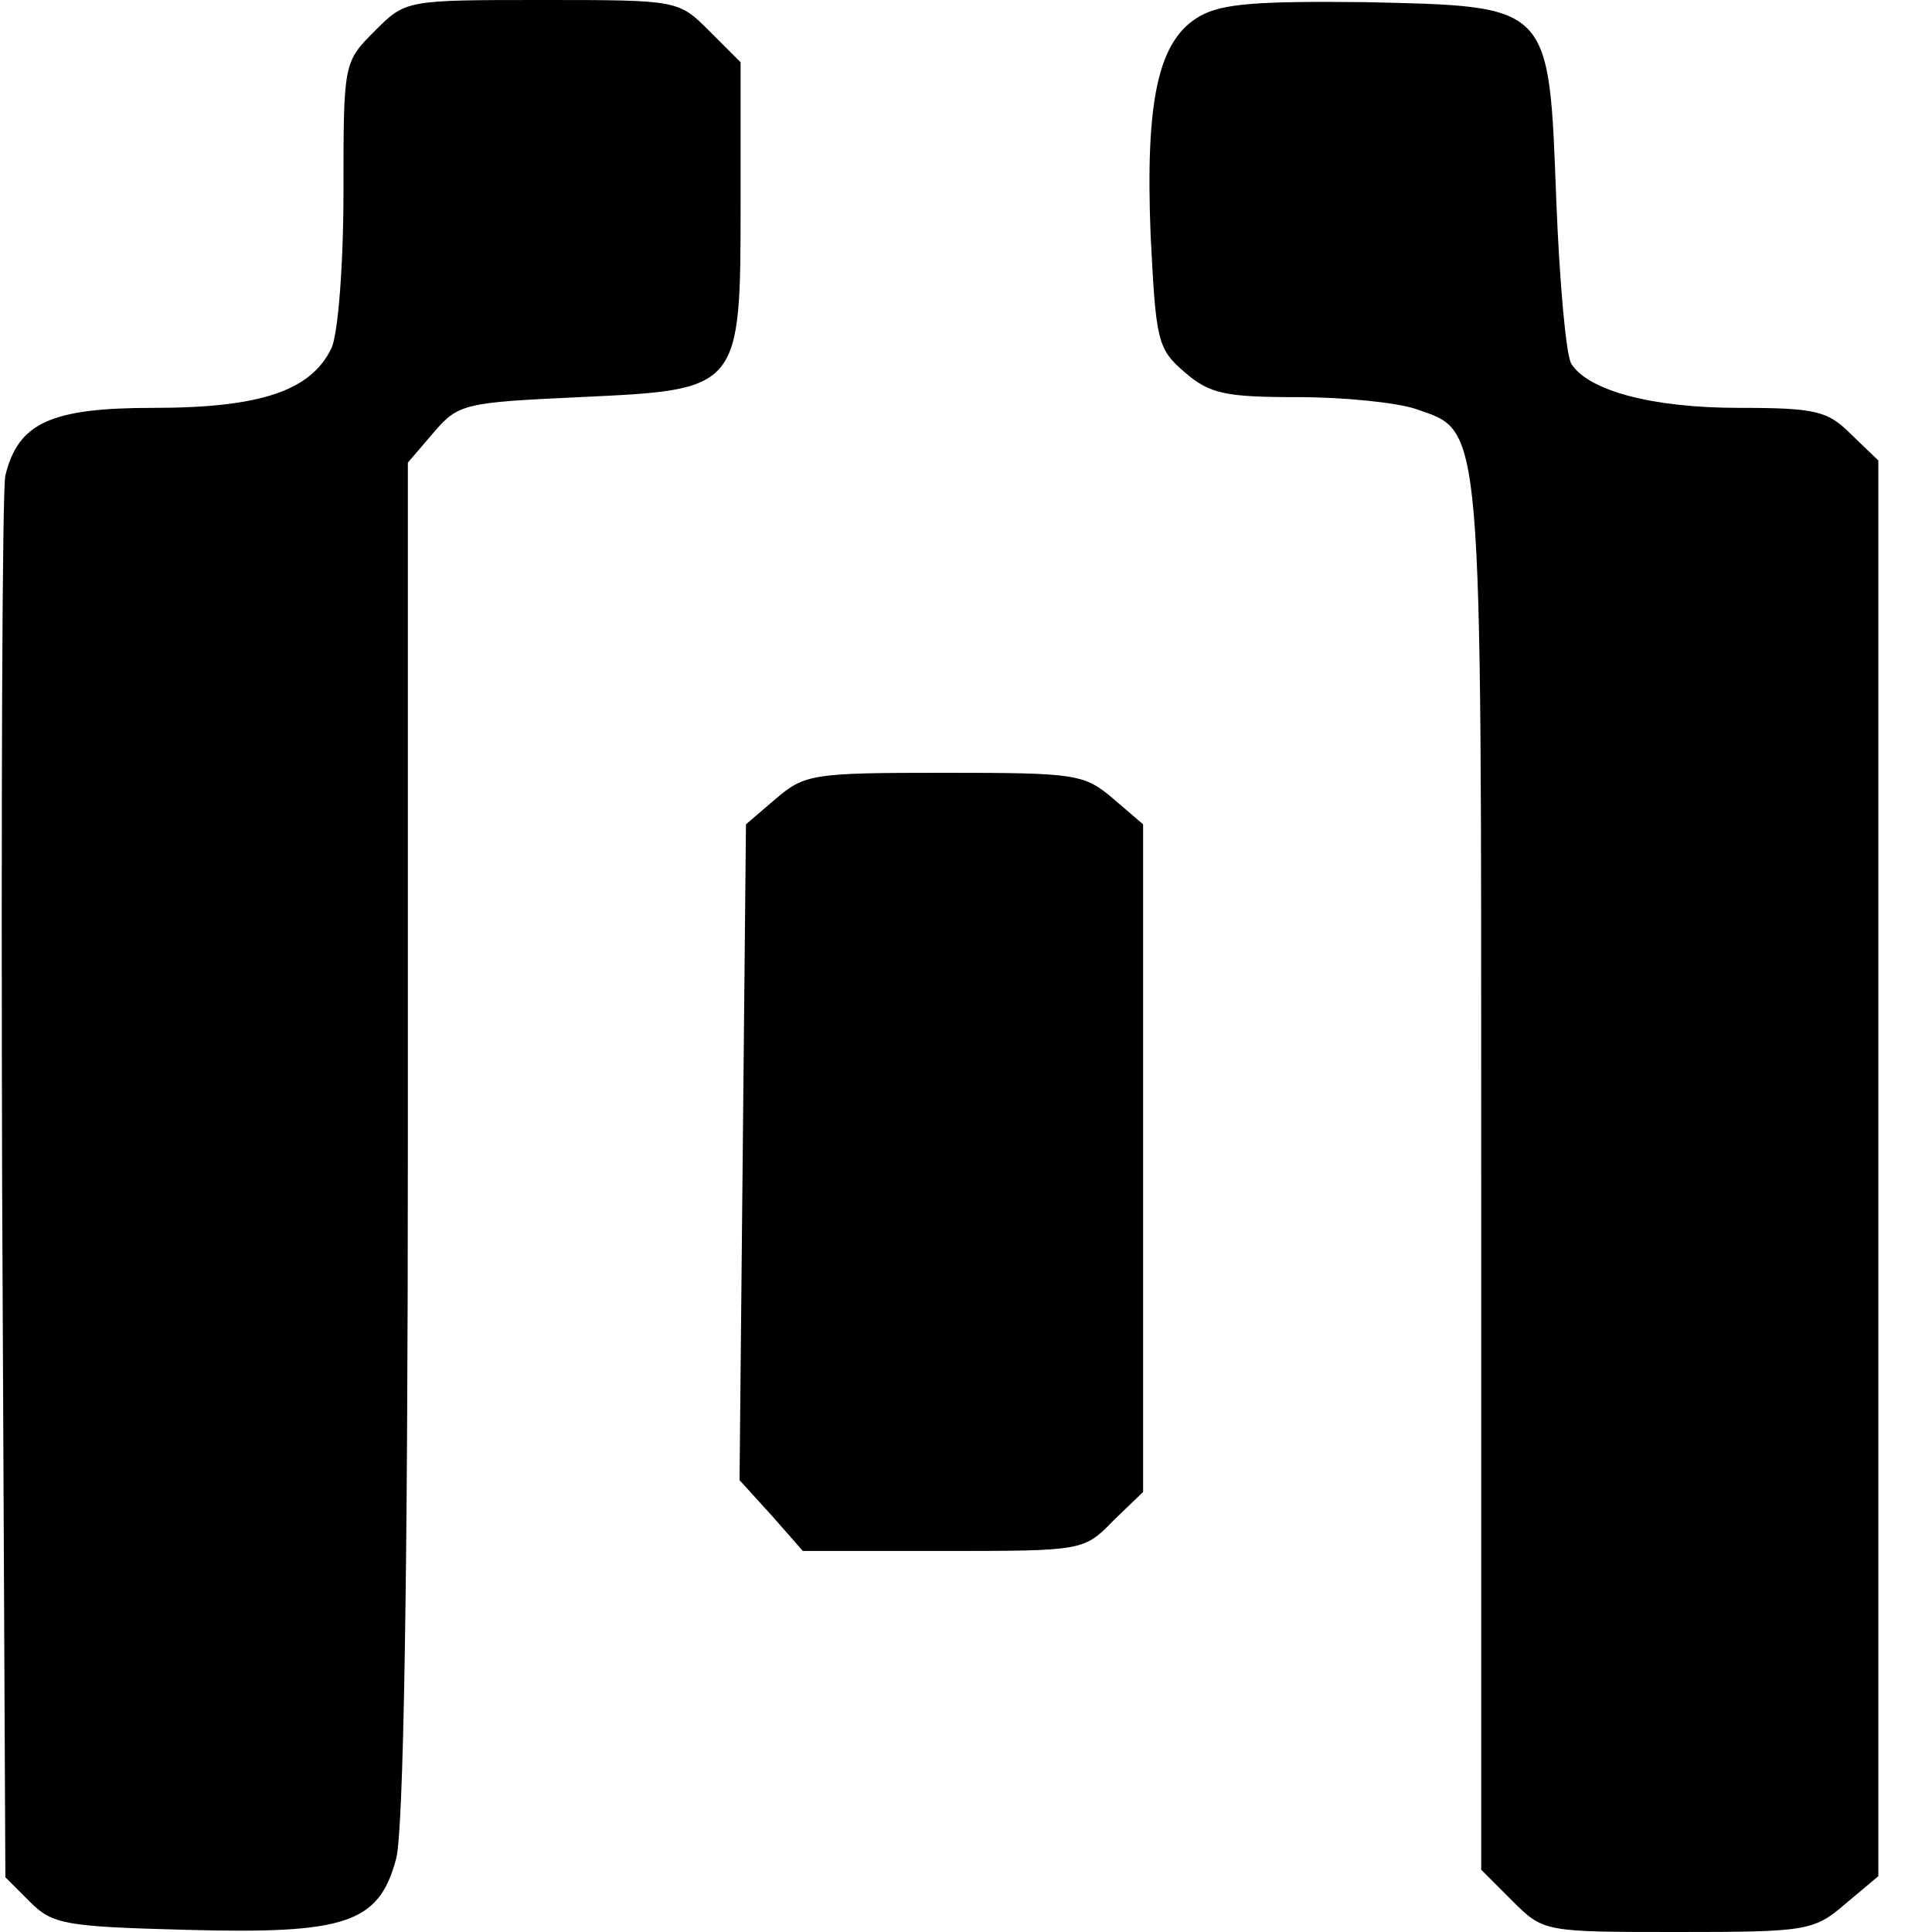
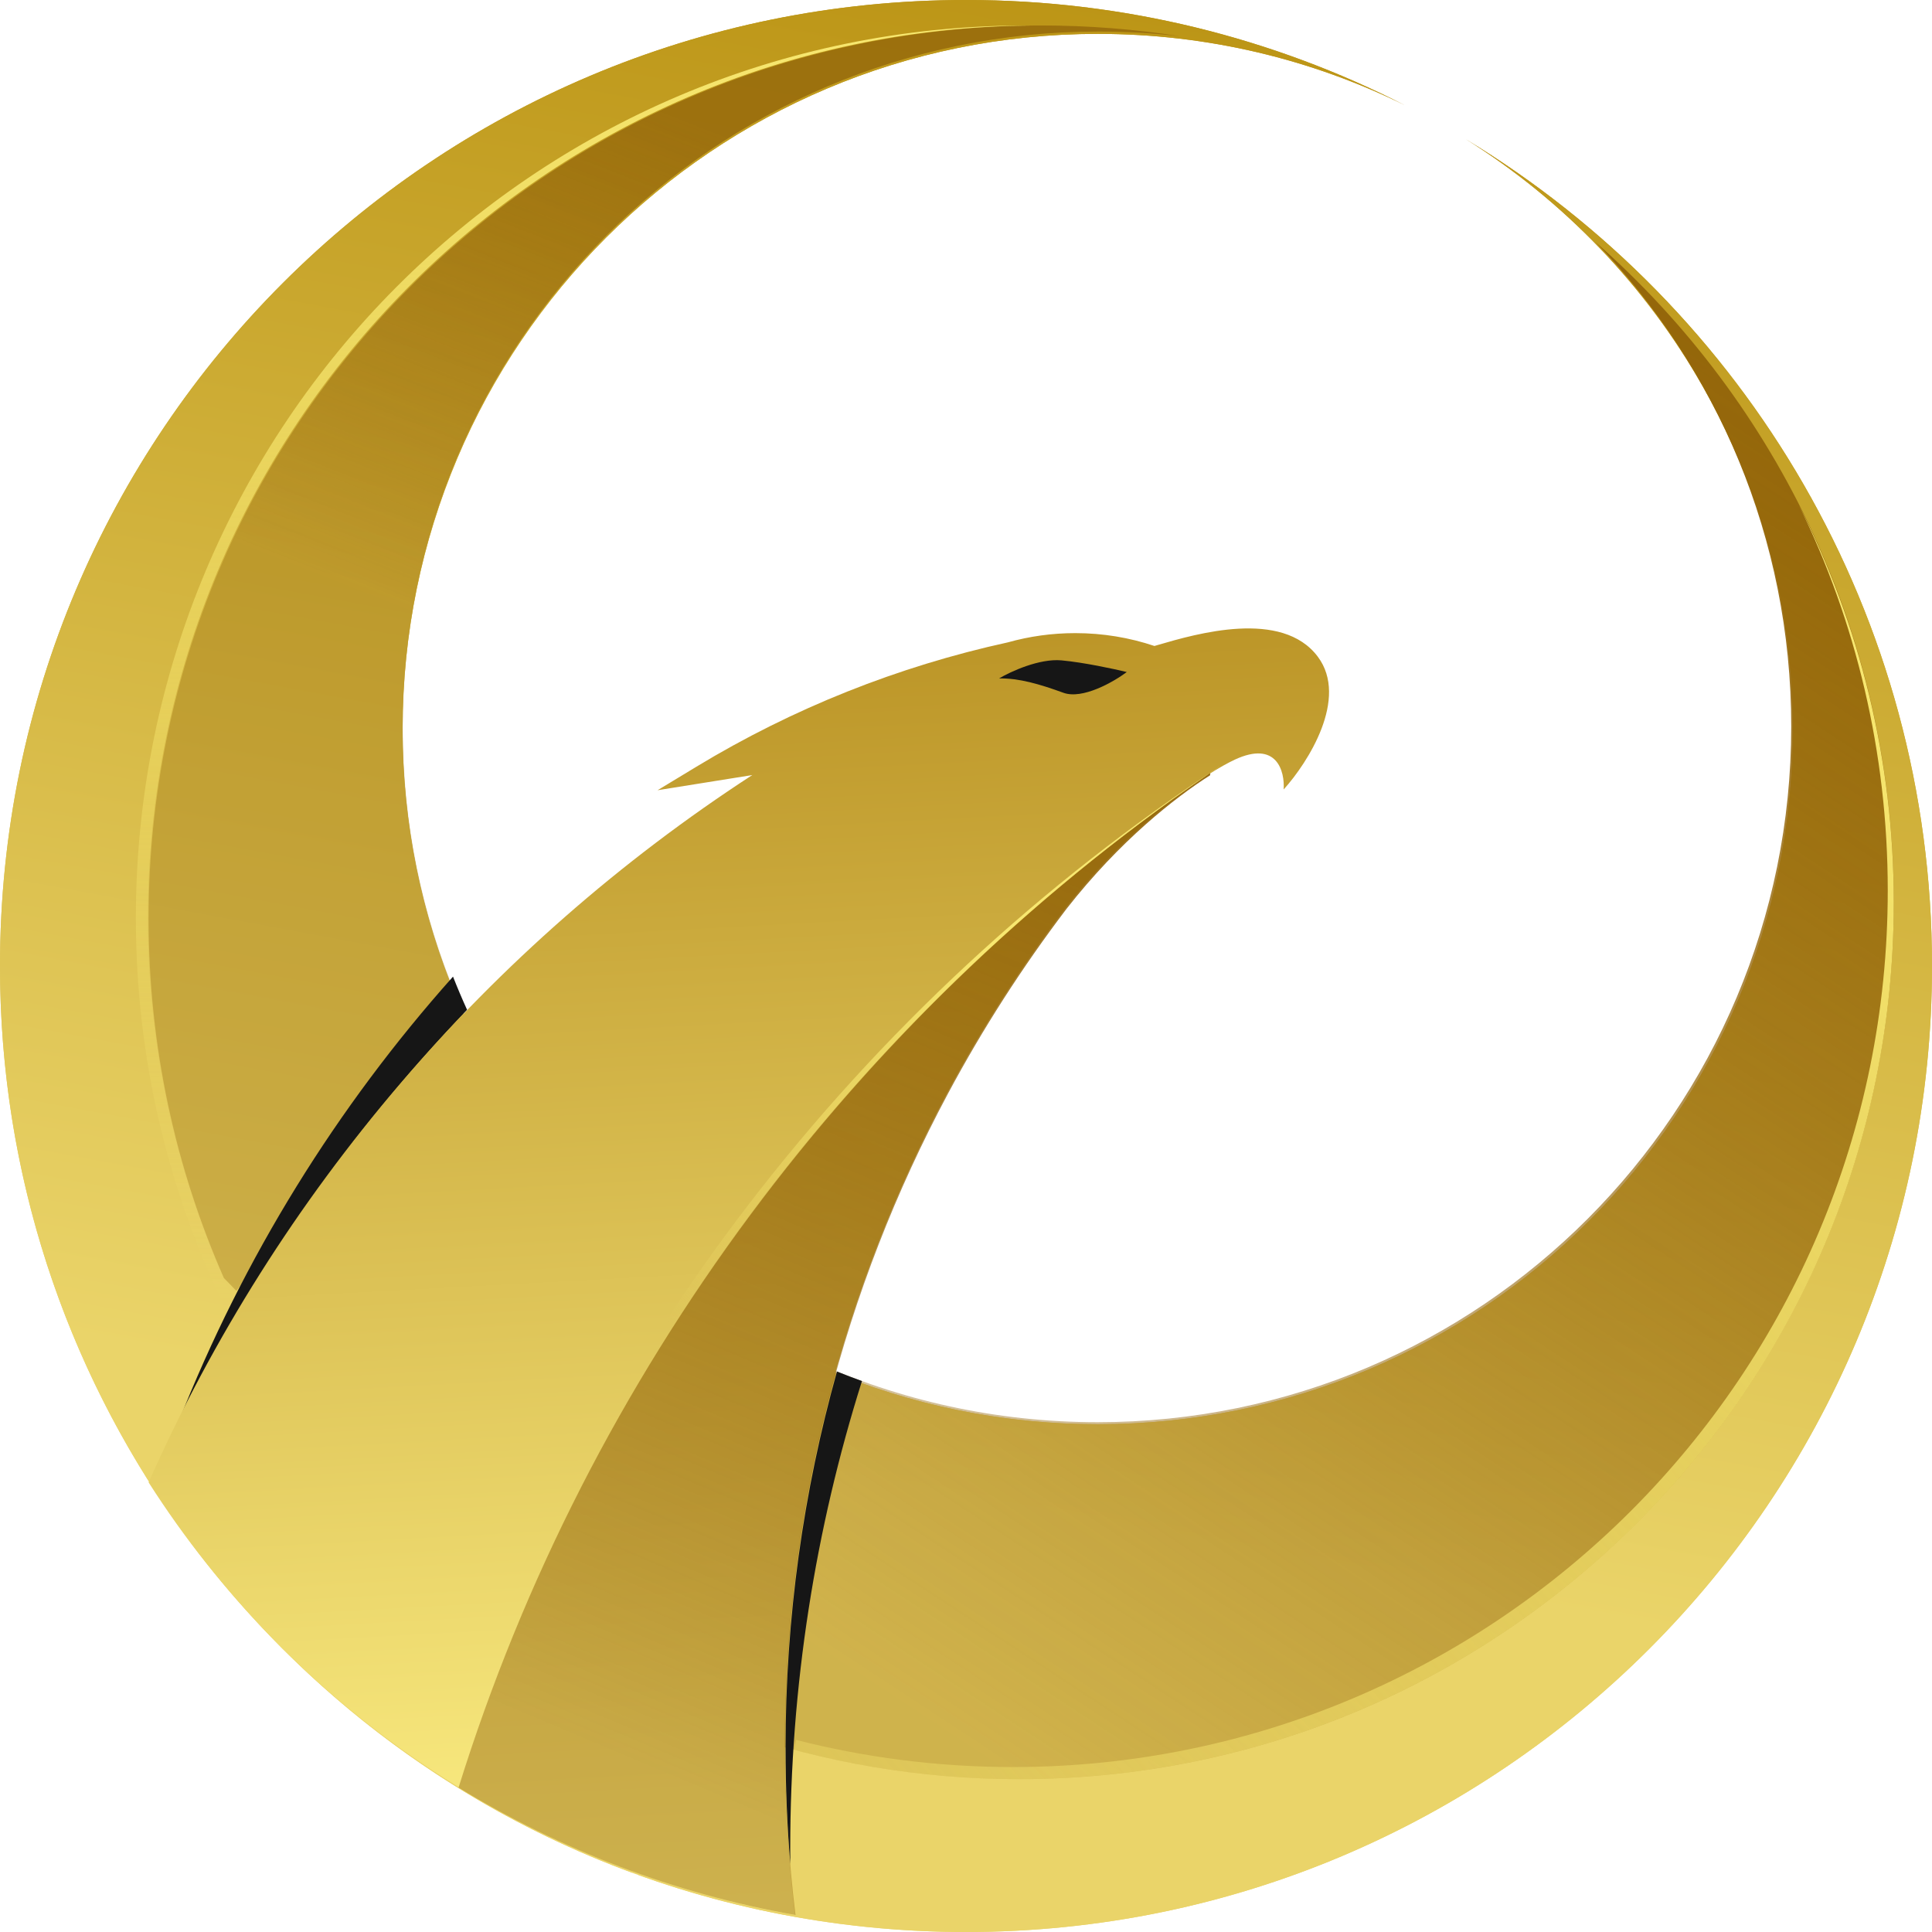
- <svg xmlns="http://www.w3.org/2000/svg" version="1.0" viewBox="0 0 180 180">
-   <path d="M34.9 2.9c-2.9 2.9-2.9 3-2.9 15 0 6.8-.5 13.1-1.1 14.5-1.9 4-6.6 5.6-16.6 5.6C4.7 38 1.7 39.4.5 44.3.2 45.5.1 75.4.2 110.7l.3 64.2 2.3 2.3c2.1 2.1 3.3 2.3 14.6 2.6 14.8.4 17.9-.6 19.5-6.6.7-2.4 1.1-26.2 1.1-66.9V43.1l2.4-2.8c2.3-2.7 2.9-2.8 13.6-3.3 15-.7 15-.6 15-18.2v-13l-2.9-2.9C63.2 0 63.2 0 50.5 0S37.8 0 34.9 2.9zM111.8 1.5c-3.9 2.2-5.1 7.8-4.6 20.4.5 9.8.6 10.6 3.2 12.8 2.3 2 3.8 2.3 10.5 2.3 4.3 0 9.2.5 11 1.1 6.3 2.2 6.1.3 6.1 71.4v64.7l2.9 2.9c2.9 2.9 3 2.9 15.4 2.9 12 0 12.7-.1 15.6-2.6l3.1-2.6V42.9l-2.5-2.4c-2.2-2.2-3.2-2.5-10.5-2.5-8.1 0-14-1.6-15.6-4.1-.5-.8-1.1-7.6-1.4-15.1C144.3.3 144.6.6 127.2.2c-9.8-.1-13.3.1-15.4 1.3zM72.3 74.4l-2.8 2.4-.3 30.6-.3 30.5 3 3.3 2.9 3.3h13.1c12.9 0 13.1 0 15.8-2.8l2.8-2.7V76.8l-2.8-2.4C101 72.1 100.2 72 88 72s-13 .1-15.7 2.4z" />
+ <svg xmlns="http://www.w3.org/2000/svg" width="455" height="455" viewBox="0 0 455 455" fill="none">
+   <path fill-rule="evenodd" clip-rule="evenodd" d="M455 227.5C455 353.145 353.145 455 227.5 455C200.411 455 174.428 450.265 150.333 441.579V294.569C179.182 319.992 217.055 335.414 258.53 335.414C348.949 335.414 422.248 262.115 422.248 171.696C422.248 113.097 391.462 61.688 345.181 32.762C411.007 72.627 455 144.926 455 227.5ZM148.909 293.3V441.06C61.992 409.064 0 325.522 0 227.5C0 101.855 101.855 0 227.5 0C264.71 0 299.833 8.933 330.842 24.772C309.035 14.019 284.488 7.977 258.53 7.977C168.11 7.977 94.811 81.277 94.811 171.696C94.811 219.954 115.691 263.336 148.909 293.3Z" fill="url(#paint0_linear_698_986)" />
+   <path fill-rule="evenodd" clip-rule="evenodd" d="M227.5 455C353.145 455 455 353.145 455 227.5C455 144.926 411.007 72.627 345.181 32.762C391.462 61.688 422.248 113.097 422.248 171.696C422.248 262.115 348.949 335.414 258.53 335.414C168.11 335.414 94.811 262.115 94.811 171.696C94.811 81.277 168.11 7.977 258.53 7.977C284.488 7.977 309.035 14.019 330.842 24.772C299.833 8.933 264.71 0 227.5 0C101.855 0 0 101.855 0 227.5C0 353.145 101.855 455 227.5 455Z" fill="url(#paint1_linear_698_986)" />
+   <path opacity="0.8" fill-rule="evenodd" clip-rule="evenodd" d="M52.721 300.967C41.326 275.066 35 246.428 35 216.311C35 100.159 129.099 6 245.177 6C256.343 6 267.305 6.871 278 8.55C271.674 7.807 265.238 7.426 258.713 7.426C168.212 7.426 94.847 80.838 94.847 171.397C94.847 193.869 99.364 215.284 107.54 234.784L55.661 304L52.721 300.967Z" fill="url(#paint2_linear_698_986)" />
+   <path fill-rule="evenodd" clip-rule="evenodd" d="M55.1 306.466C42.111 279.115 34.842 248.505 34.842 216.193C34.842 100.583 127.906 6.772 243 6.005C242.527 6.002 242.054 6 241.581 6C125.833 6 32 100.107 32 216.193C32 249.507 39.727 281.011 53.483 309L55.1 306.466Z" fill="url(#paint3_linear_698_986)" />
+   <path fill-rule="evenodd" clip-rule="evenodd" d="M240.011 419C353.776 419 446 326.507 446 212.41C446 150.453 418.805 94.865 375.733 57C404.277 86.501 421.85 126.738 421.85 171.092C421.85 261.582 348.706 334.939 258.479 334.939C234.561 334.939 211.844 329.784 191.371 320.522L183.753 347.61L174.519 391.065L173 407.822C194.008 415.067 216.552 419 240.011 419Z" fill="url(#paint4_linear_698_986)" />
+   <path fill-rule="evenodd" clip-rule="evenodd" d="M197.114 323C199.058 323.784 201.02 324.533 203 325.245C192.023 360.024 186.105 397.03 186.105 435.411C186.105 436.608 186.111 437.805 186.122 439C185.379 429.986 185 420.869 185 411.665C185 380.949 189.22 351.214 197.114 323Z" fill="#161616" />
+   <path fill-rule="evenodd" clip-rule="evenodd" d="M42 335C57.306 296.138 79.347 260.66 106.688 230C107.726 232.64 108.831 235.247 110 237.818C82.623 266.367 59.601 299.116 42 335Z" fill="#161616" />
+   <path fill-rule="evenodd" clip-rule="evenodd" d="M184.802 410.953C184.802 355.468 198.634 303.208 223.043 257.42L223.043 257.42C231.185 242.147 240.505 227.593 250.88 213.881C267.498 192.588 284.813 181.69 290.79 178.908C300.716 174.288 302.604 181.662 302.308 185.927C308.043 179.589 317.684 164.465 310.361 154.668C301.92 143.376 281.663 149.28 272.84 151.852C272.501 151.951 272.179 152.045 271.876 152.132C266.022 150.168 259.755 149.104 253.238 149.104C247.74 149.104 242.419 149.862 237.374 151.278C211.48 156.938 186.701 166.829 164.036 180.551L154.864 186.104L177.165 182.533C115.015 222.925 65.299 280.777 35 349.12C68.604 401.766 123.313 439.684 187.232 451C185.628 437.875 184.802 424.51 184.802 410.953Z" fill="url(#paint5_linear_698_986)" />
+   <path fill-rule="evenodd" clip-rule="evenodd" d="M285 182C201.777 239.013 138.57 322.853 108 420.967C131.894 435.582 158.698 445.946 187.347 451C185.738 437.883 184.91 424.527 184.91 410.978C184.91 355.529 198.781 303.302 223.261 257.544L223.261 257.544C231.427 242.279 240.774 227.734 251.18 214.029C263.8 197.918 276.819 187.762 285 182.573V182Z" fill="url(#paint6_linear_698_986)" />
+   <path fill-rule="evenodd" clip-rule="evenodd" d="M105 419.245C137.011 320.219 202.408 236.095 288 180C203.199 236.955 138.759 321.648 107.822 421C106.877 420.422 105.936 419.836 105 419.245Z" fill="url(#paint7_linear_698_986)" />
+   <path fill-rule="evenodd" clip-rule="evenodd" d="M187 412.111C203.905 416.605 221.663 419 239.979 419C353.761 419 446 326.576 446 212.566C446 178.884 437.95 147.087 423.672 119C437.062 146.381 444.579 177.168 444.579 209.715C444.579 323.726 352.34 416.15 238.557 416.15C220.934 416.15 203.828 413.932 187.501 409.761L187 412.111Z" fill="url(#paint8_linear_698_986)" />
+   <path d="M250.001 155.522C244.768 155.041 238.013 158.156 235.29 159.774C239.945 159.689 244.773 161.091 250.427 163.149C254.951 164.796 262.272 160.582 265.367 158.269C262.425 157.554 255.233 156.004 250.001 155.522Z" fill="#161616" />
+   <defs>
+     <linearGradient id="paint0_linear_698_986" x1="149.289" y1="-19.706" x2="84.983" y2="327.609" gradientUnits="userSpaceOnUse">
+       <stop stop-color="#BC9516" />
+       <stop offset="1" stop-color="#EAD469" />
+     </linearGradient>
+     <linearGradient id="paint1_linear_698_986" x1="149.289" y1="-19.706" x2="84.983" y2="327.609" gradientUnits="userSpaceOnUse">
+       <stop stop-color="#BC9516" />
+       <stop offset="1" stop-color="#EAD469" />
+     </linearGradient>
+     <linearGradient id="paint2_linear_698_986" x1="124.382" y1="13.591" x2="76.095" y2="136.087" gradientUnits="userSpaceOnUse">
+       <stop stop-color="#94660A" />
+       <stop offset="1" stop-color="#94660A" stop-opacity="0.4" />
+     </linearGradient>
+     <linearGradient id="paint3_linear_698_986" x1="137.5" y1="6" x2="137.5" y2="309" gradientUnits="userSpaceOnUse">
+       <stop stop-color="#F8E870" />
+       <stop offset="1" stop-color="#F8E870" stop-opacity="0" />
+     </linearGradient>
+     <linearGradient id="paint4_linear_698_986" x1="353.895" y1="45.711" x2="148.307" y2="359.003" gradientUnits="userSpaceOnUse">
+       <stop stop-color="#94660A" />
+       <stop offset="1" stop-color="#94660A" stop-opacity="0.3" />
+     </linearGradient>
+     <linearGradient id="paint5_linear_698_986" x1="149.271" y1="149.567" x2="165.599" y2="451.296" gradientUnits="userSpaceOnUse">
+       <stop stop-color="#BB9426" />
+       <stop offset="1" stop-color="#FEF187" />
+     </linearGradient>
+     <linearGradient id="paint6_linear_698_986" x1="301.175" y1="163.801" x2="188.418" y2="431.229" gradientUnits="userSpaceOnUse">
+       <stop stop-color="#94660A" />
+       <stop offset="1" stop-color="#94660A" stop-opacity="0.46" />
+     </linearGradient>
+     <linearGradient id="paint7_linear_698_986" x1="171.502" y1="170.652" x2="95.535" y2="257.226" gradientUnits="userSpaceOnUse">
+       <stop stop-color="#F8E870" />
+       <stop offset="1" stop-color="#F8E870" stop-opacity="0" />
+     </linearGradient>
+     <linearGradient id="paint8_linear_698_986" x1="439.606" y1="157.036" x2="28.287" y2="509.296" gradientUnits="userSpaceOnUse">
+       <stop stop-color="#F8E870" />
+       <stop offset="1" stop-color="#F8E870" stop-opacity="0" />
+     </linearGradient>
+   </defs>
</svg>
